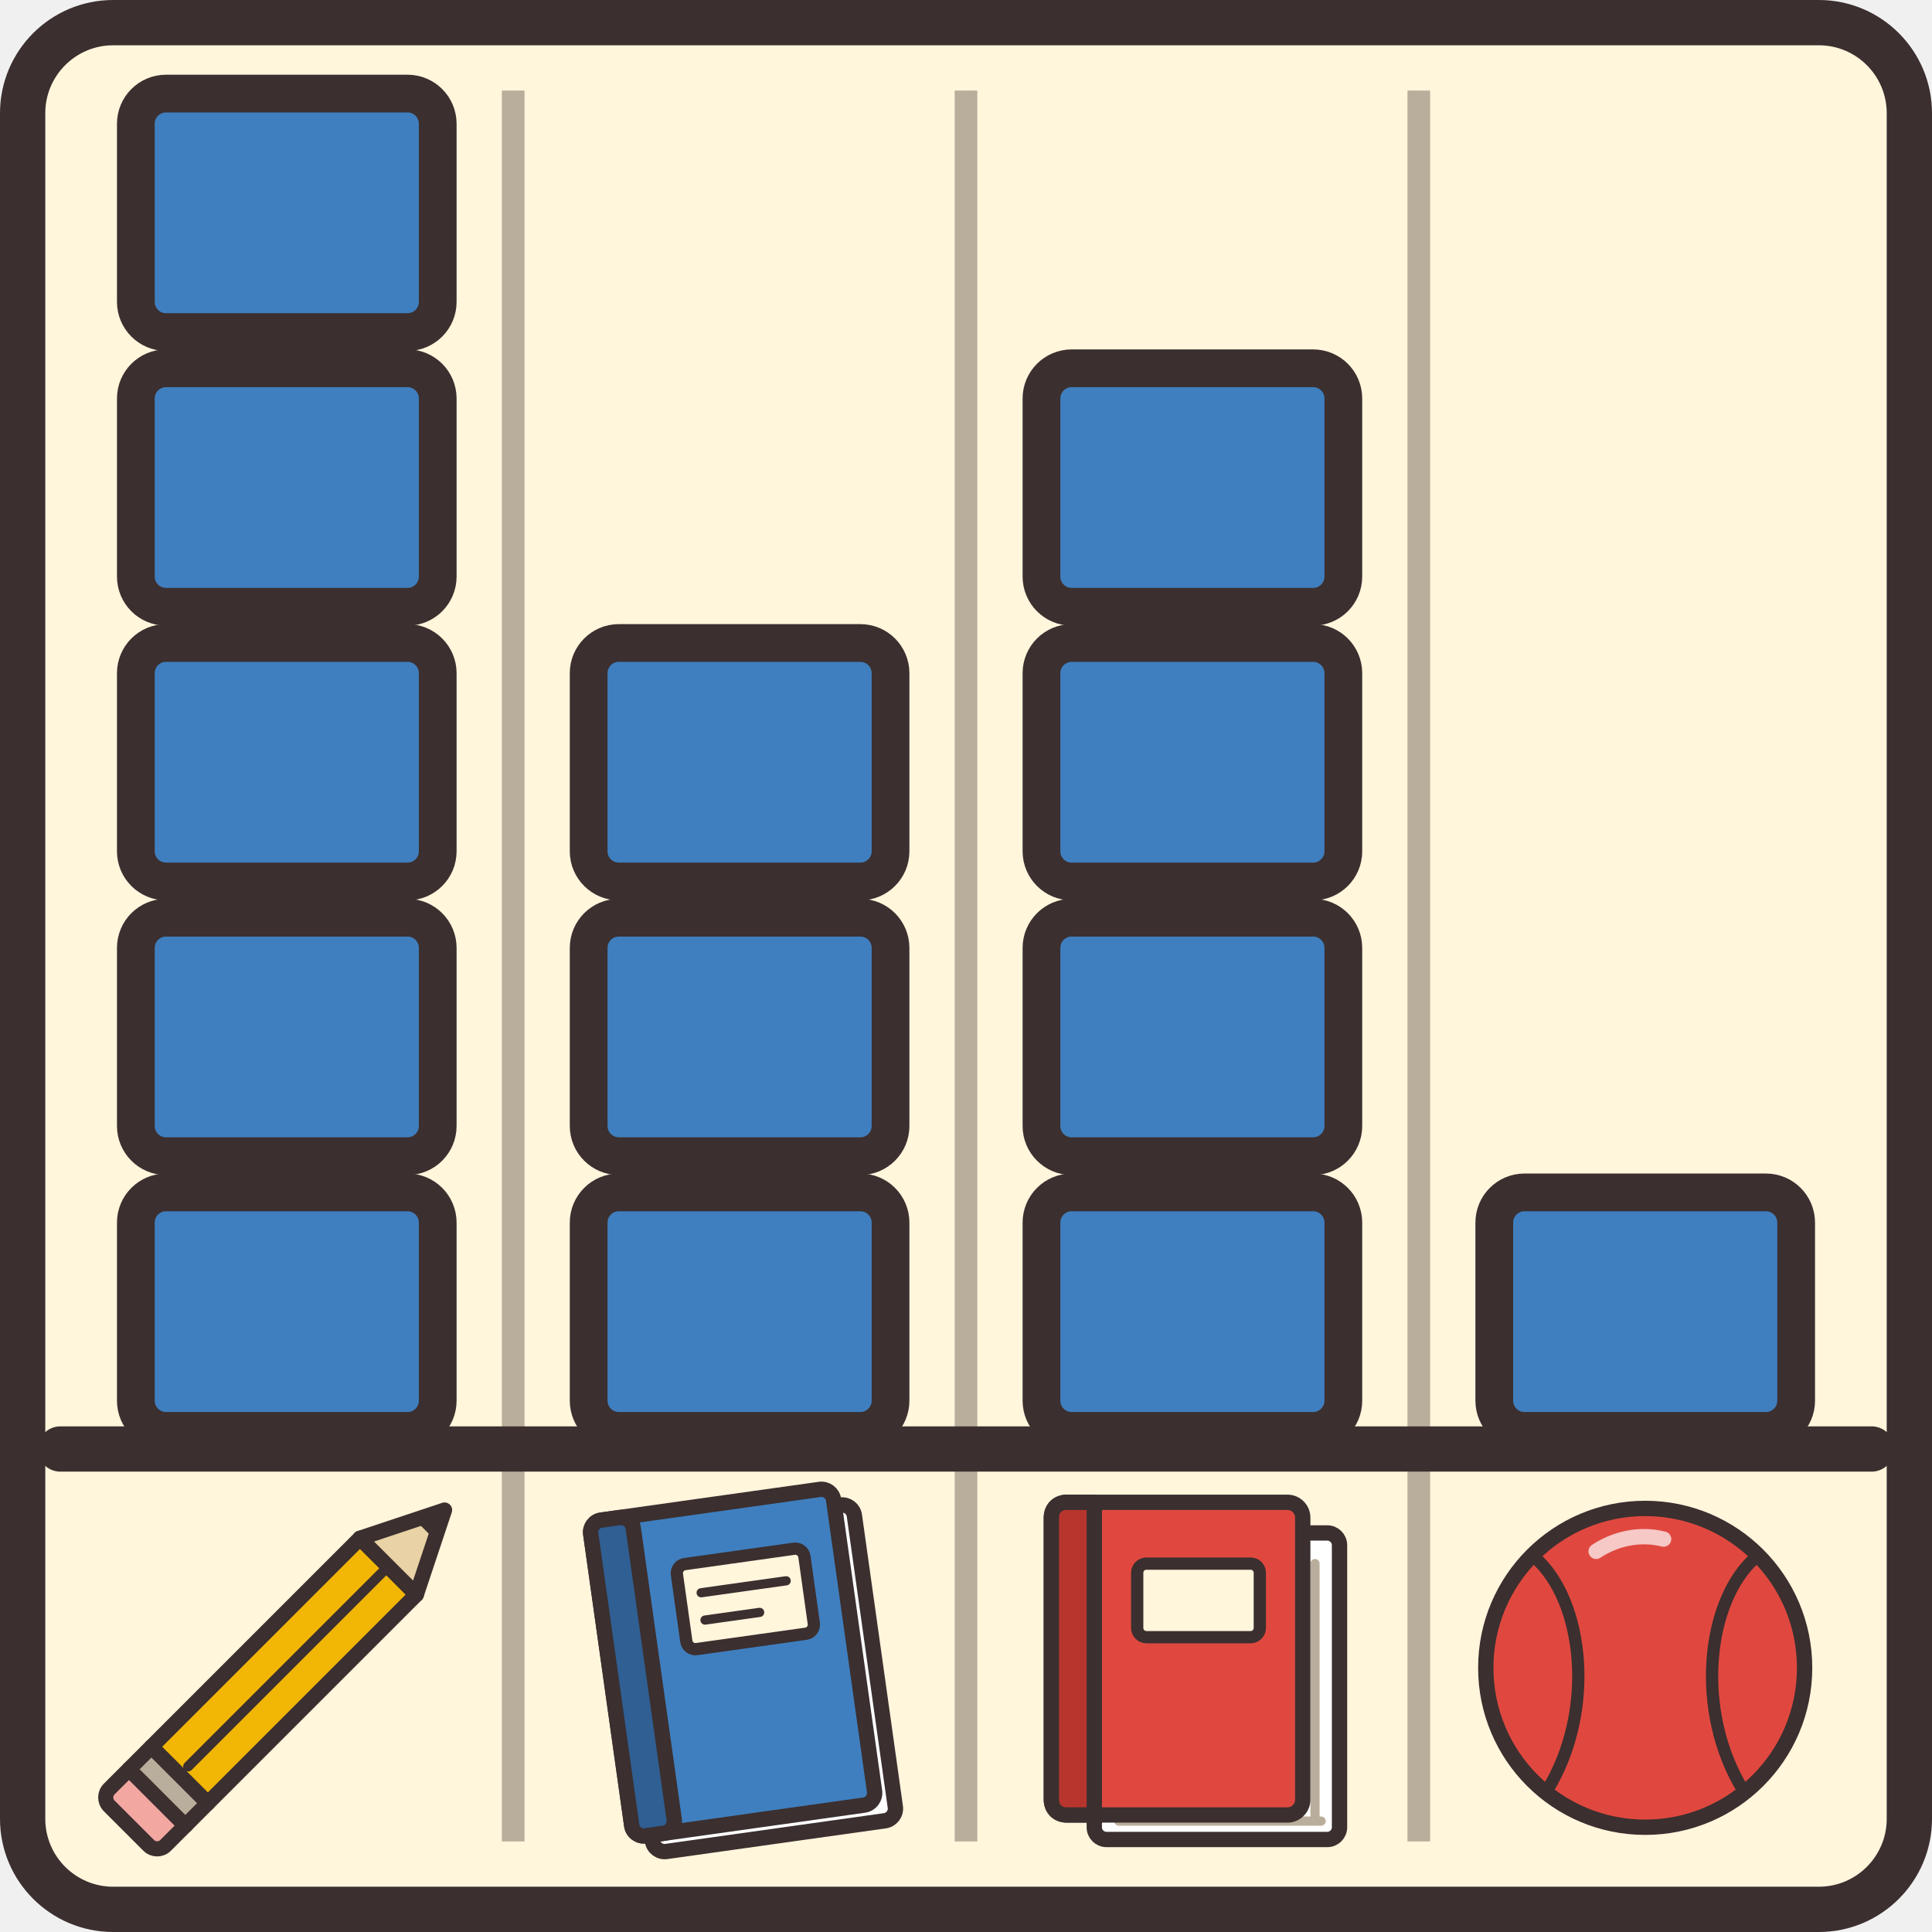
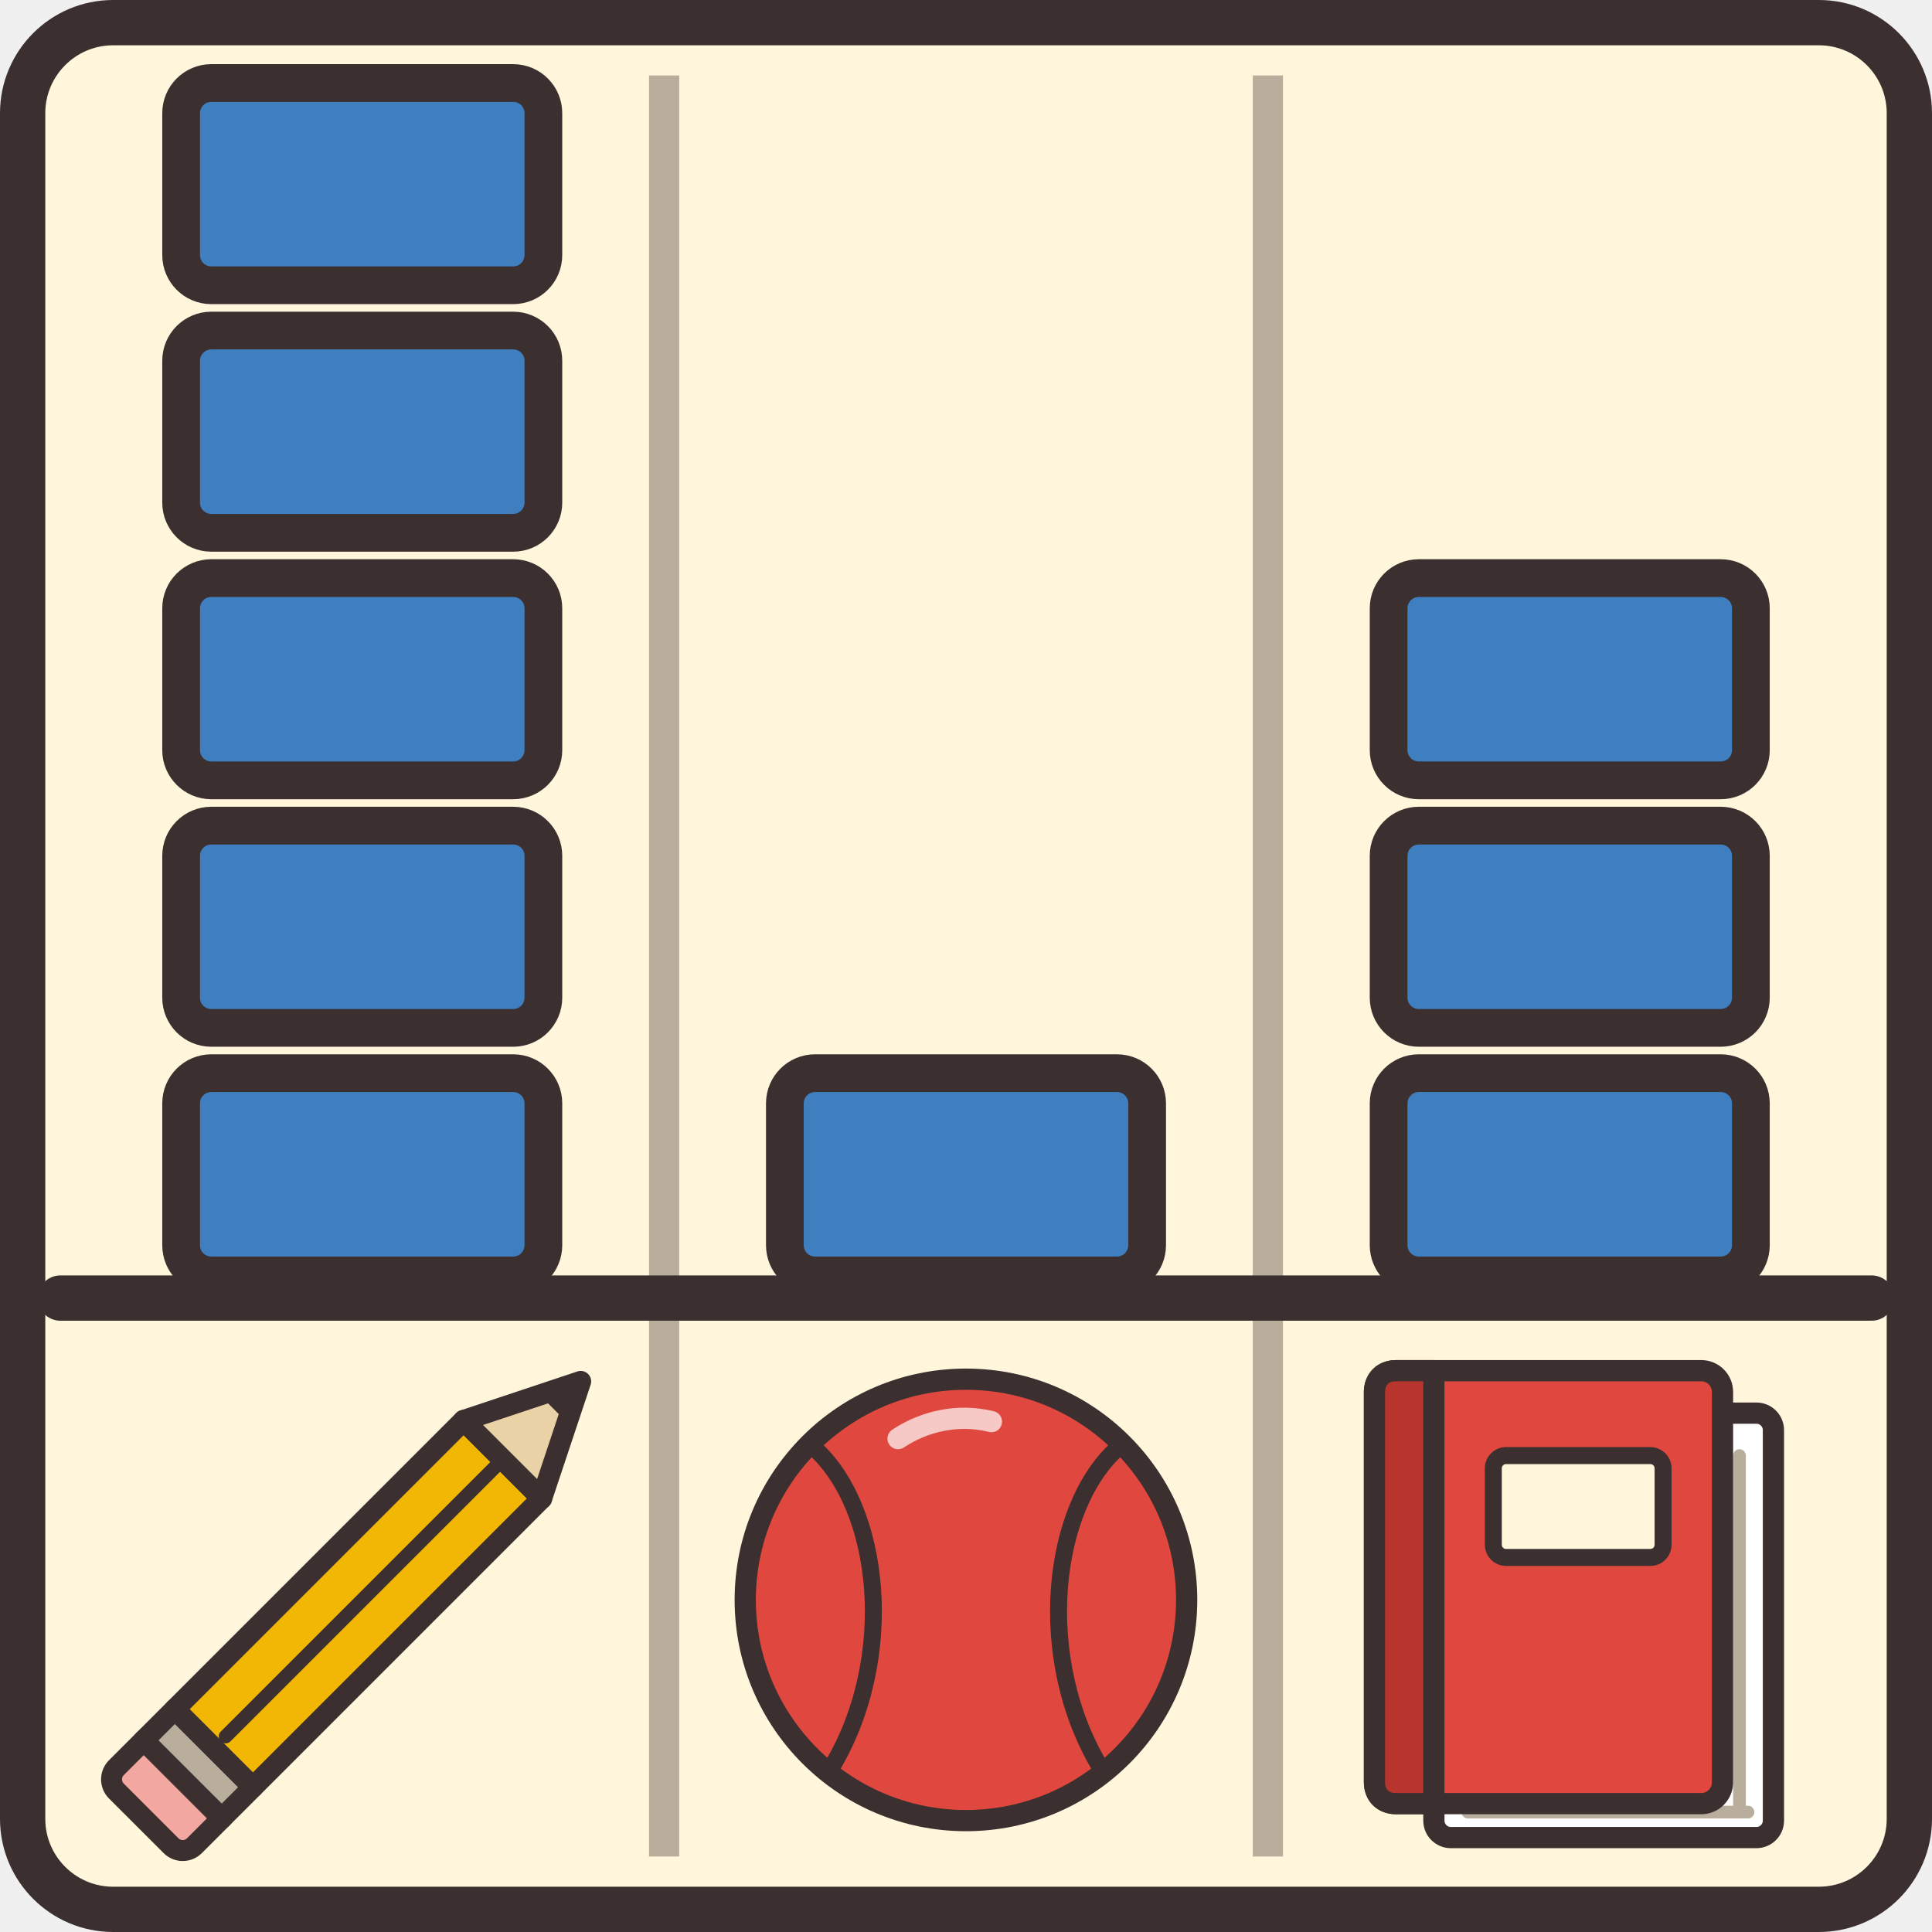
<svg xmlns="http://www.w3.org/2000/svg" viewBox="0 0 128 128">
  <rect x="1.5" y="1.5" width="125" height="125" rx="6" fill="#fff6dc" stroke="#3b2f2f" stroke-width="3" />
-   <rect x="9" y="79" width="20" height="15.8" rx="2" fill="#3f7fbf" stroke="#3b2f2f" stroke-width="2.5" />
-   <rect x="9" y="60.8" width="20" height="15.8" rx="2" fill="#3f7fbf" stroke="#3b2f2f" stroke-width="2.5" />
-   <rect x="9" y="42.6" width="20" height="15.8" rx="2" fill="#3f7fbf" stroke="#3b2f2f" stroke-width="2.5" />
-   <rect x="9" y="24.4" width="20" height="15.8" rx="2" fill="#3f7fbf" stroke="#3b2f2f" stroke-width="2.5" />
-   <rect x="9" y="6.2" width="20" height="15.8" rx="2" fill="#3f7fbf" stroke="#3b2f2f" stroke-width="2.5" />
-   <g transform="translate(6 97.5) scale(0.2031)">
+   <rect x="12" y="71.1" width="24" height="13.4" rx="2" fill="#3f7fbf" stroke="#3b2f2f" stroke-width="2.5" />
+   <rect x="12" y="54.7" width="24" height="13.4" rx="2" fill="#3f7fbf" stroke="#3b2f2f" stroke-width="2.5" />
+   <rect x="12" y="38.3" width="24" height="13.4" rx="2" fill="#3f7fbf" stroke="#3b2f2f" stroke-width="2.5" />
+   <rect x="12" y="21.9" width="24" height="13.4" rx="2" fill="#3f7fbf" stroke="#3b2f2f" stroke-width="2.5" />
+   <rect x="12" y="5.5" width="24" height="13.4" rx="2" fill="#3f7fbf" stroke="#3b2f2f" stroke-width="2.5" />
+   <g transform="translate(6 88) scale(0.2812)">
    <g stroke="#3b2f2f" stroke-width="5" stroke-linejoin="round" stroke-linecap="round">
      <g transform="rotate(-45 64 64) translate(64 64) scale(1.3) translate(-64 -64)" stroke-width="3.8">
        <rect x="8" y="54.0" width="13" height="20" rx="3" fill="#f2a7a0" />
        <rect x="18" y="54.0" width="8" height="20" rx="0" fill="#b9ae9b" />
        <rect x="26" y="54.0" width="74" height="20" rx="0" fill="#f2b705" />
        <path d="M29 64H98" fill="none" stroke="#3b2f2f" stroke-width="2.5" />
        <path d="M100 54.0L120 64L100 74.0z" fill="#e8d2a6" />
        <path d="M114 60.3L120 64L114 67.7z" fill="#3b2f2f" stroke-width="2" />
      </g>
    </g>
  </g>
-   <path d="M34 6V122" stroke="#b9ae9b" stroke-width="1.5" />
-   <rect x="39" y="79" width="20" height="15.8" rx="2" fill="#3f7fbf" stroke="#3b2f2f" stroke-width="2.5" />
-   <rect x="39" y="60.8" width="20" height="15.8" rx="2" fill="#3f7fbf" stroke="#3b2f2f" stroke-width="2.5" />
-   <rect x="39" y="42.6" width="20" height="15.8" rx="2" fill="#3f7fbf" stroke="#3b2f2f" stroke-width="2.5" />
-   <g transform="translate(36 97.5) scale(0.2031)">
+   <path d="M44 5V123" stroke="#b9ae9b" stroke-width="2" />
+   <rect x="52" y="71.1" width="24" height="13.4" rx="2" fill="#3f7fbf" stroke="#3b2f2f" stroke-width="2.5" />
+   <g transform="translate(46 88) scale(0.2812)">
    <g stroke="#3b2f2f" stroke-width="5" stroke-linejoin="round" stroke-linecap="round">
-       <g transform="rotate(-8 64 64)">
-         <rect x="28" y="16" width="80" height="104" rx="4" fill="#ffffff" />
-         <rect x="22" y="10" width="80" height="104" rx="4" fill="#3f7fbf" />
-         <rect x="22" y="10" width="14" height="104" rx="4" fill="#2f5f93" />
-         <rect x="48" y="28" width="42" height="28" rx="3" fill="#fff6dc" stroke-width="4" />
-         <path d="M55 38h28M55 47h18" fill="none" stroke="#3b2f2f" stroke-width="3" />
-       </g>
+       <circle cx="64" cy="64" r="52" fill="#e0483f" />
+       <path d="M28 28c16 14 20 50 4 76M100 28c-16 14-20 50-4 76" fill="none" stroke-width="4" />
+       <path d="M48 26c6-4 14-6 22-4" fill="none" stroke="#fff" stroke-width="5" opacity="0.7" />
    </g>
  </g>
-   <path d="M64 6V122" stroke="#b9ae9b" stroke-width="1.5" />
-   <rect x="69" y="79" width="20" height="15.8" rx="2" fill="#3f7fbf" stroke="#3b2f2f" stroke-width="2.5" />
-   <rect x="69" y="60.8" width="20" height="15.8" rx="2" fill="#3f7fbf" stroke="#3b2f2f" stroke-width="2.5" />
-   <rect x="69" y="42.6" width="20" height="15.8" rx="2" fill="#3f7fbf" stroke="#3b2f2f" stroke-width="2.5" />
-   <rect x="69" y="24.4" width="20" height="15.8" rx="2" fill="#3f7fbf" stroke="#3b2f2f" stroke-width="2.5" />
-   <g transform="translate(66 97.5) scale(0.2031)">
+   <path d="M84 5V123" stroke="#b9ae9b" stroke-width="2" />
+   <rect x="92" y="71.1" width="24" height="13.4" rx="2" fill="#3f7fbf" stroke="#3b2f2f" stroke-width="2.5" />
+   <rect x="92" y="54.7" width="24" height="13.4" rx="2" fill="#3f7fbf" stroke="#3b2f2f" stroke-width="2.5" />
+   <rect x="92" y="38.3" width="24" height="13.4" rx="2" fill="#3f7fbf" stroke="#3b2f2f" stroke-width="2.5" />
+   <g transform="translate(86 88) scale(0.2812)">
    <g stroke="#3b2f2f" stroke-width="5" stroke-linejoin="round" stroke-linecap="round">
      <rect x="32" y="20" width="80" height="100" rx="4" fill="#ffffff" />
      <path d="M104 30v84M40 114h66" fill="none" stroke="#b9ae9b" stroke-width="3" />
      <rect x="18" y="10" width="82" height="102" rx="5" fill="#e0483f" />
      <path d="M18 15c0-3 2-5 5-5h9v102h-9c-3 0-5-2-5-5z" fill="#b8352d" />
      <rect x="46" y="30" width="40" height="24" rx="3" fill="#fff6dc" stroke-width="4" />
    </g>
  </g>
-   <path d="M94 6V122" stroke="#b9ae9b" stroke-width="1.5" />
-   <rect x="99" y="79" width="20" height="15.8" rx="2" fill="#3f7fbf" stroke="#3b2f2f" stroke-width="2.5" />
-   <g transform="translate(96 97.5) scale(0.2031)">
-     <g stroke="#3b2f2f" stroke-width="5" stroke-linejoin="round" stroke-linecap="round">
-       <circle cx="64" cy="64" r="52" fill="#e0483f" />
-       <path d="M28 28c16 14 20 50 4 76M100 28c-16 14-20 50-4 76" fill="none" stroke-width="4" />
-       <path d="M48 26c6-4 14-6 22-4" fill="none" stroke="#fff" stroke-width="5" opacity="0.7" />
-     </g>
-   </g>
-   <path d="M4 96H124" stroke="#3b2f2f" stroke-width="3" stroke-linecap="round" />
+   <path d="M4 86H124" stroke="#3b2f2f" stroke-width="3" stroke-linecap="round" />
</svg>
